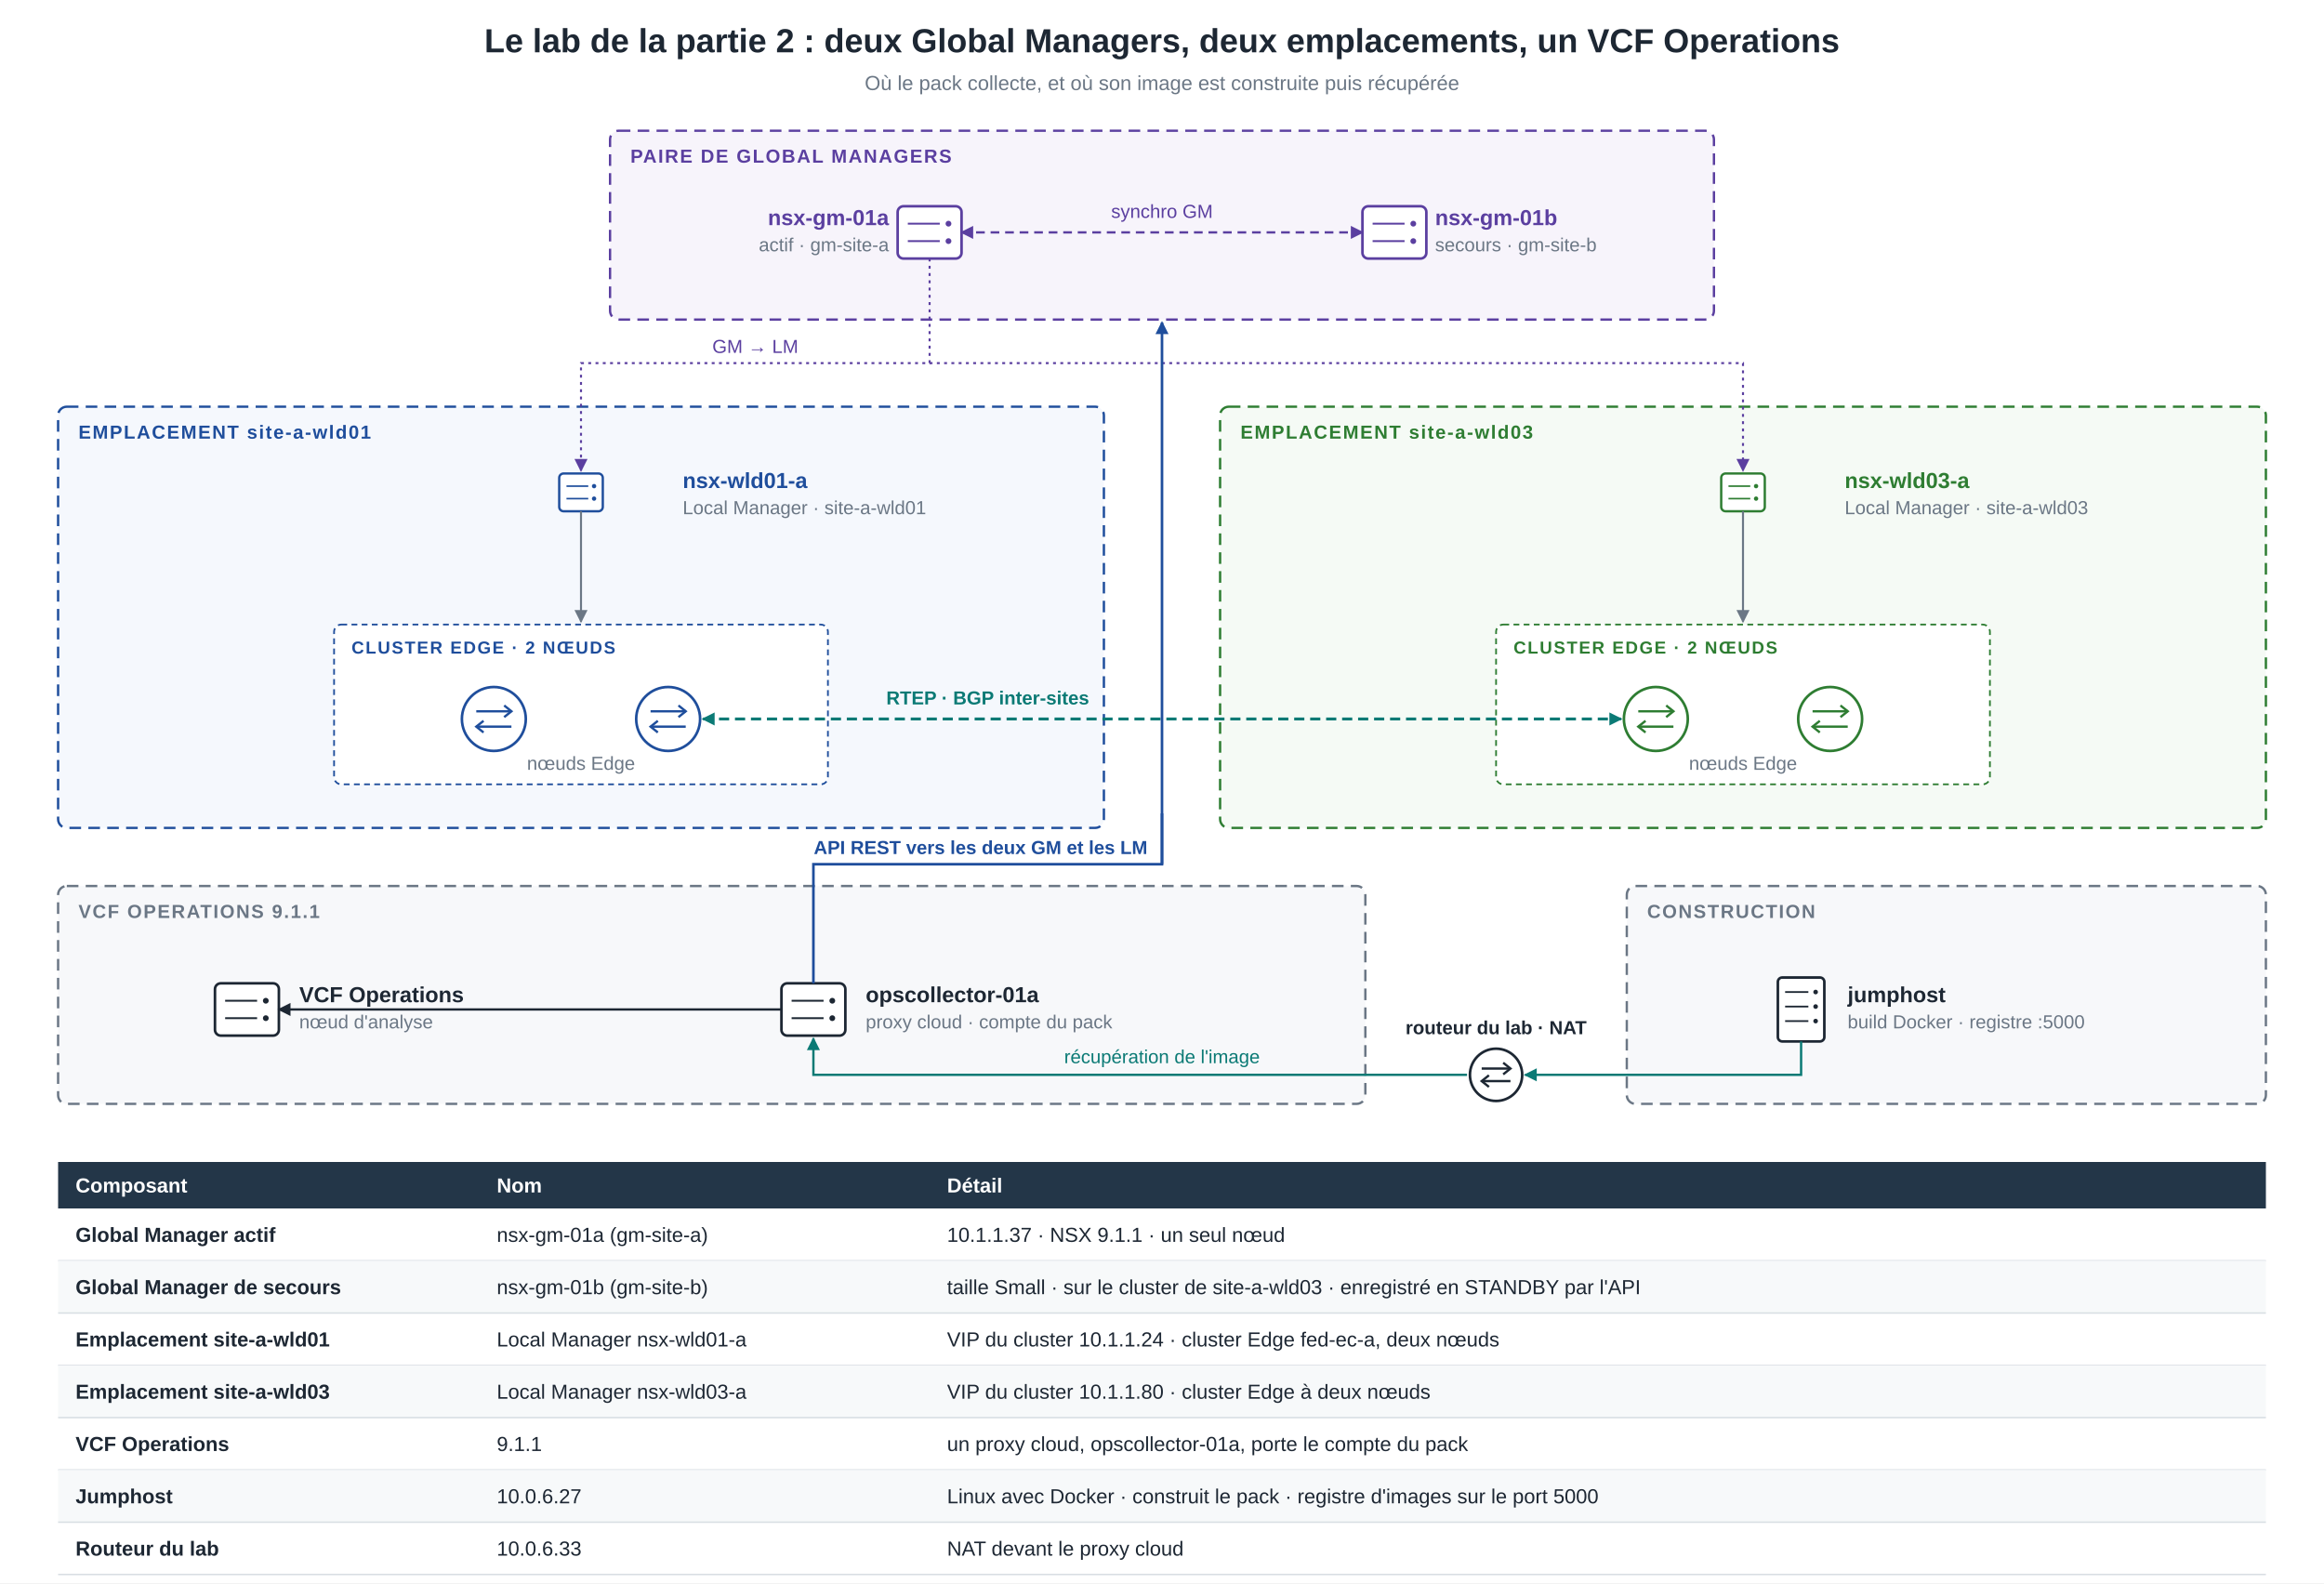
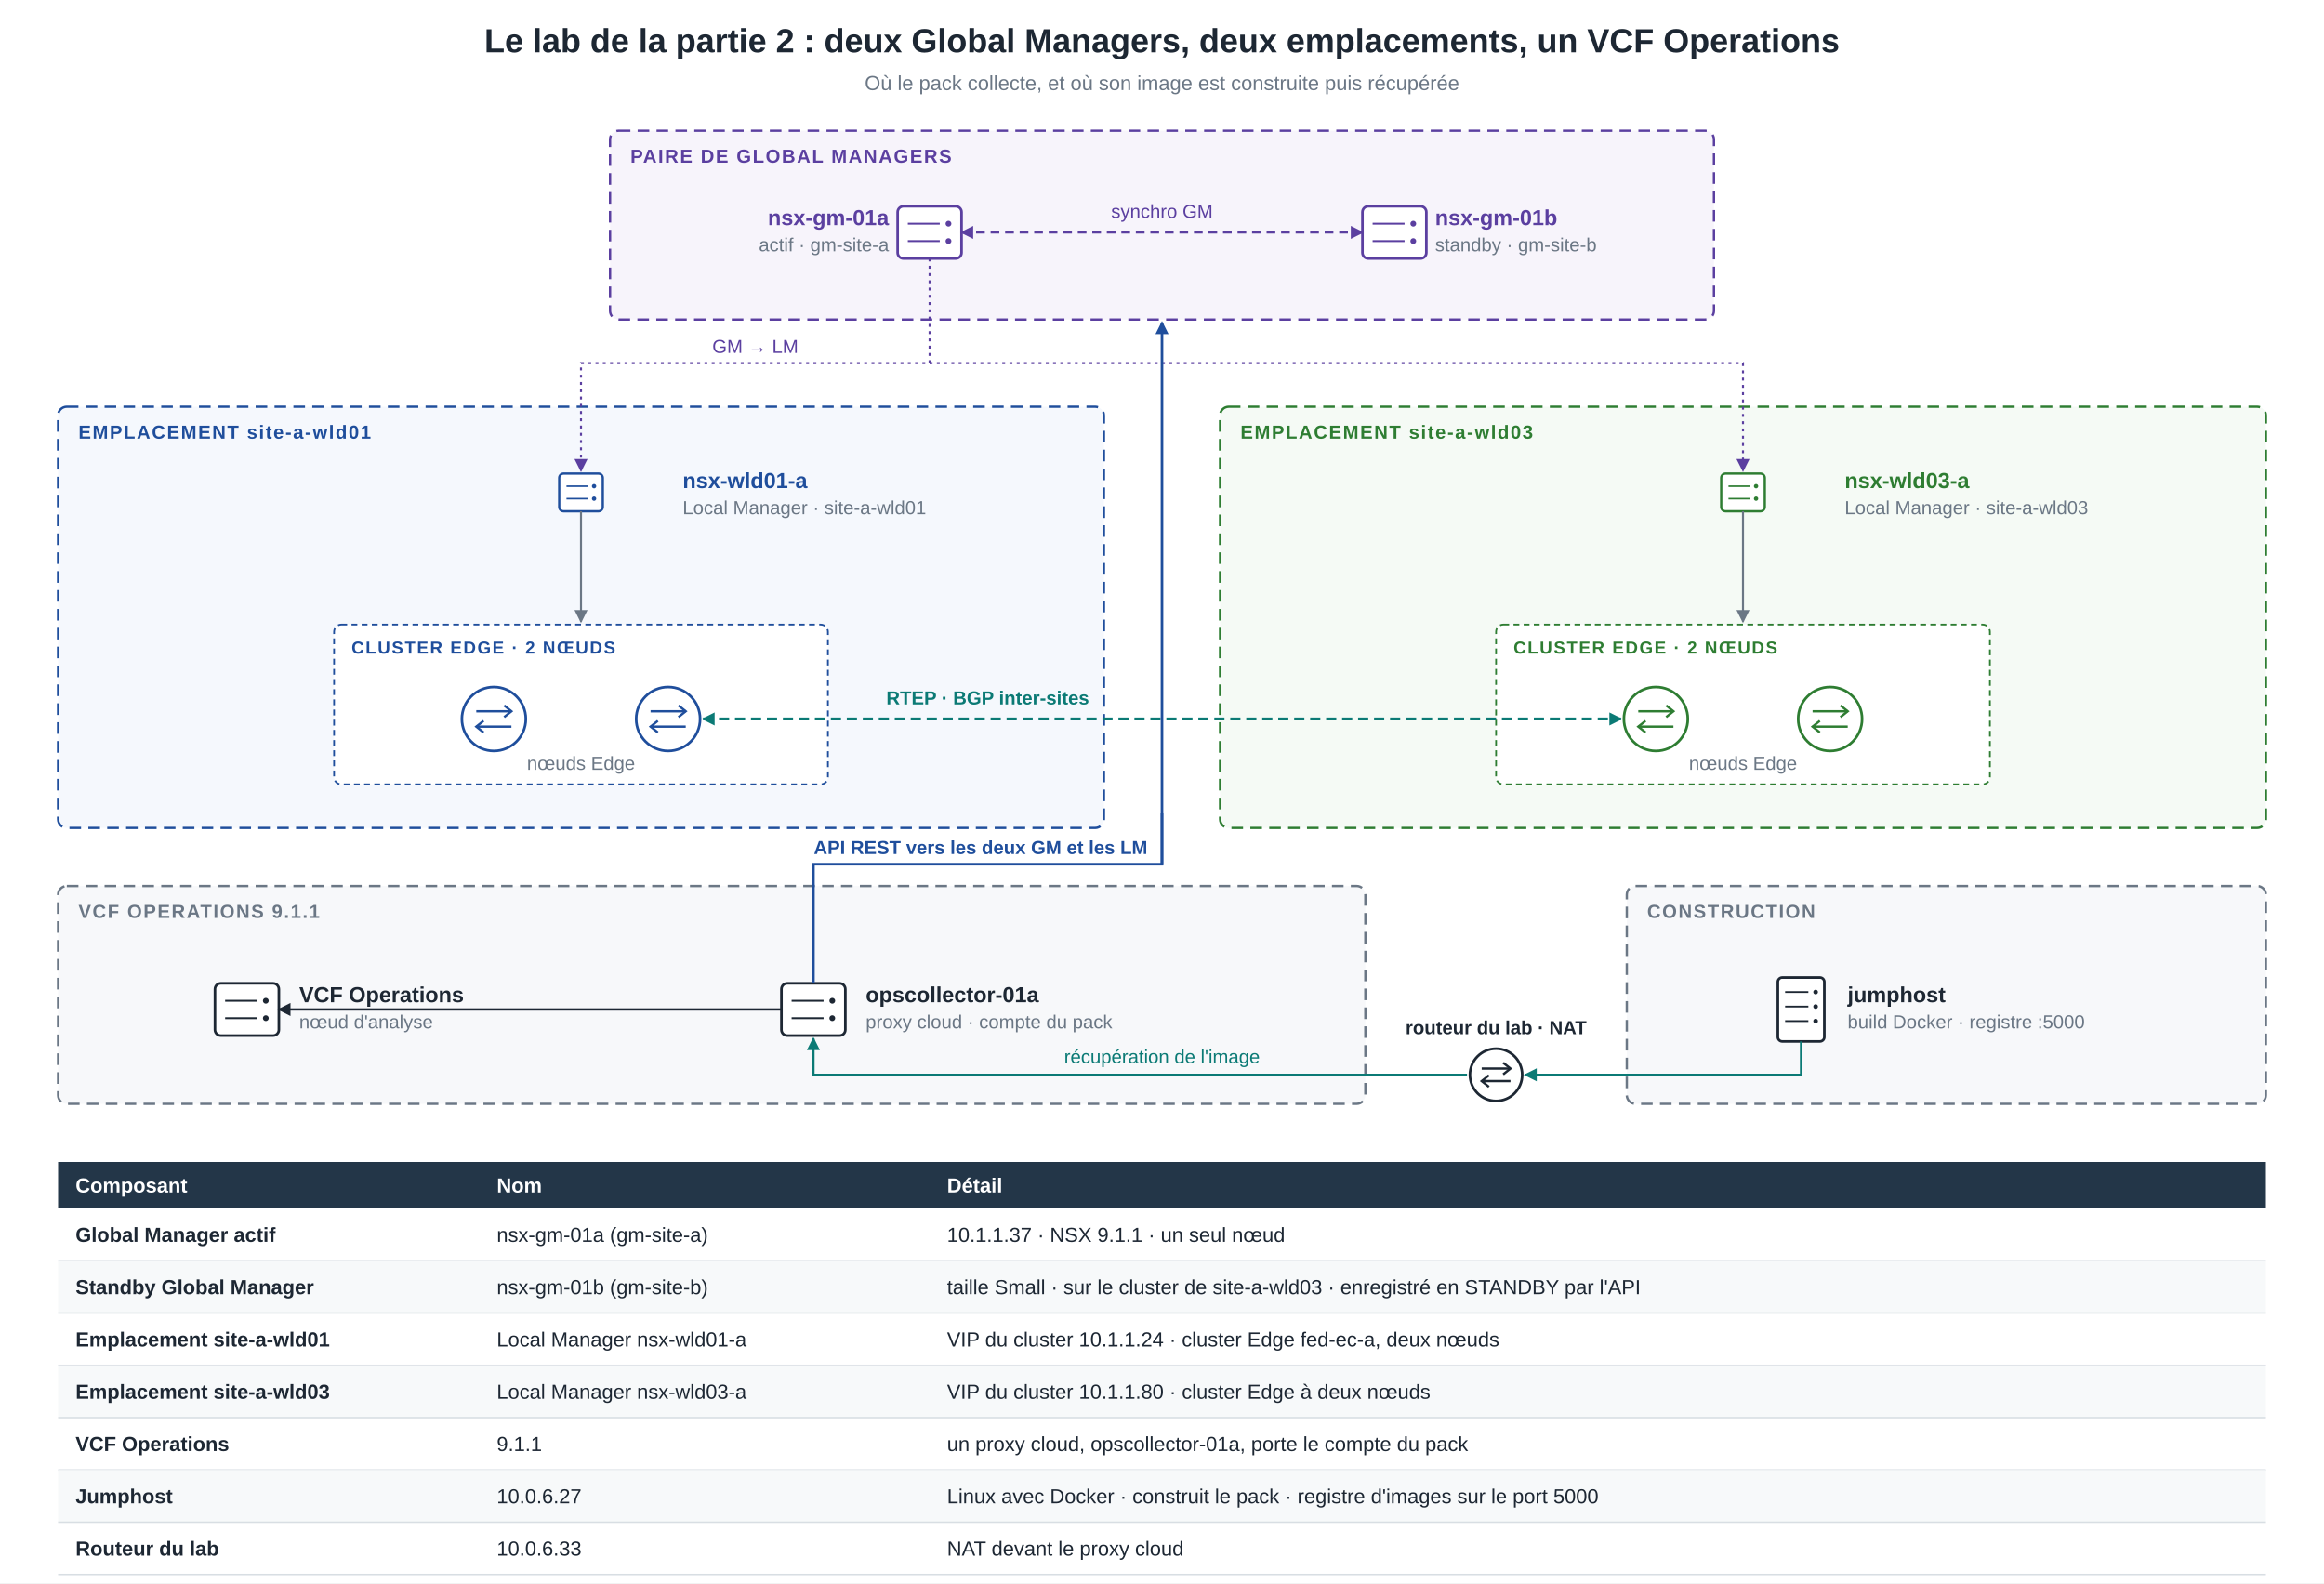
<svg xmlns="http://www.w3.org/2000/svg" width="1600" height="1090" viewBox="0 0 1600 1090" font-family="Arial, Helvetica, sans-serif" font-size="13" fill="#1d2733">
  <rect width="1600" height="1090" fill="#ffffff" />
  <defs>
    <marker id="ma" markerUnits="userSpaceOnUse" markerWidth="9" markerHeight="9" refX="8" refY="4.5" orient="auto">
      <path d="M0,0 L9,4.5 L0,9 z" fill="#1d2733" />
    </marker>
    <marker id="sa" markerUnits="userSpaceOnUse" markerWidth="9" markerHeight="9" refX="1" refY="4.5" orient="auto">
      <path d="M9,0 L0,4.5 L9,9 z" fill="#1d2733" />
    </marker>
    <marker id="mp" markerUnits="userSpaceOnUse" markerWidth="9" markerHeight="9" refX="8" refY="4.5" orient="auto">
      <path d="M0,0 L9,4.5 L0,9 z" fill="#5b3fa0" />
    </marker>
    <marker id="sp" markerUnits="userSpaceOnUse" markerWidth="9" markerHeight="9" refX="1" refY="4.5" orient="auto">
      <path d="M9,0 L0,4.5 L9,9 z" fill="#5b3fa0" />
    </marker>
    <marker id="mt" markerUnits="userSpaceOnUse" markerWidth="9" markerHeight="9" refX="8" refY="4.5" orient="auto">
      <path d="M0,0 L9,4.5 L0,9 z" fill="#0b7a75" />
    </marker>
    <marker id="st" markerUnits="userSpaceOnUse" markerWidth="9" markerHeight="9" refX="1" refY="4.5" orient="auto">
      <path d="M9,0 L0,4.5 L9,9 z" fill="#0b7a75" />
    </marker>
    <marker id="mg" markerUnits="userSpaceOnUse" markerWidth="9" markerHeight="9" refX="8" refY="4.5" orient="auto">
      <path d="M0,0 L9,4.5 L0,9 z" fill="#6b7785" />
    </marker>
    <marker id="sg" markerUnits="userSpaceOnUse" markerWidth="9" markerHeight="9" refX="1" refY="4.5" orient="auto">
      <path d="M9,0 L0,4.5 L9,9 z" fill="#6b7785" />
    </marker>
    <marker id="mb" markerUnits="userSpaceOnUse" markerWidth="9" markerHeight="9" refX="8" refY="4.5" orient="auto">
      <path d="M0,0 L9,4.5 L0,9 z" fill="#1f4e9c" />
    </marker>
    <marker id="sb" markerUnits="userSpaceOnUse" markerWidth="9" markerHeight="9" refX="1" refY="4.5" orient="auto">
      <path d="M9,0 L0,4.5 L9,9 z" fill="#1f4e9c" />
    </marker>
  </defs>
  <text x="800.0" y="36" font-size="23" fill="#1d2733" text-anchor="middle" font-weight="bold">Le lab de la partie 2 : deux Global Managers, deux emplacements, un VCF Operations</text>
  <text x="800.0" y="62" font-size="14" fill="#6b7785" text-anchor="middle">Où le pack collecte, et où son image est construite puis récupérée</text>
  <rect x="420" y="90" width="760" height="130" rx="6" fill="#f7f4fb" stroke="#5b3fa0" stroke-width="1.6" stroke-dasharray="8 5" />
  <text letter-spacing="1" x="434" y="112" font-size="13" fill="#5b3fa0" text-anchor="start" font-weight="bold">PAIRE DE GLOBAL MANAGERS</text>
  <rect x="618" y="142" width="44" height="36" rx="4" fill="#ffffff" stroke="#5b3fa0" stroke-width="1.8" />
  <line x1="625" y1="154" x2="647" y2="154" stroke="#5b3fa0" stroke-width="1.3" />
  <circle cx="653" cy="154" r="2" fill="#5b3fa0" />
  <line x1="625" y1="166" x2="647" y2="166" stroke="#5b3fa0" stroke-width="1.3" />
  <circle cx="653" cy="166" r="2" fill="#5b3fa0" />
  <text x="612" y="155" font-size="15" fill="#5b3fa0" text-anchor="end" font-weight="bold">nsx-gm-01a</text>
  <text x="612" y="173" font-size="13" fill="#6b7785" text-anchor="end">actif · gm-site-a</text>
  <rect x="938" y="142" width="44" height="36" rx="4" fill="#ffffff" stroke="#5b3fa0" stroke-width="1.8" />
  <line x1="945" y1="154" x2="967" y2="154" stroke="#5b3fa0" stroke-width="1.3" />
  <circle cx="973" cy="154" r="2" fill="#5b3fa0" />
  <line x1="945" y1="166" x2="967" y2="166" stroke="#5b3fa0" stroke-width="1.3" />
  <circle cx="973" cy="166" r="2" fill="#5b3fa0" />
  <text x="988" y="155" font-size="15" fill="#5b3fa0" text-anchor="start" font-weight="bold">nsx-gm-01b</text>
-   <text x="988" y="173" font-size="13" fill="#6b7785" text-anchor="start">secours · gm-site-b</text>
+   <text x="988" y="173" font-size="13" fill="#6b7785" text-anchor="start">standby · gm-site-b</text>
  <path d="M662,160 L938,160" fill="none" stroke="#5b3fa0" stroke-width="1.6" stroke-dasharray="6 4" marker-end="url(#mp)" marker-start="url(#sp)" />
  <text x="800" y="150" font-size="13" fill="#5b3fa0" text-anchor="middle">synchro GM</text>
  <rect x="40" y="280" width="720" height="290" rx="6" fill="#f5f8fd" stroke="#1f4e9c" stroke-width="1.6" stroke-dasharray="8 5" />
  <text letter-spacing="1" x="54" y="302" font-size="13" fill="#1f4e9c" text-anchor="start" font-weight="bold">EMPLACEMENT site-a-wld01</text>
  <rect x="840" y="280" width="720" height="290" rx="6" fill="#f5faf5" stroke="#2e7d32" stroke-width="1.6" stroke-dasharray="8 5" />
  <text letter-spacing="1" x="854" y="302" font-size="13" fill="#2e7d32" text-anchor="start" font-weight="bold">EMPLACEMENT site-a-wld03</text>
  <path d="M640,178 L640,250 L400,250 L400,324" fill="none" stroke="#5b3fa0" stroke-width="1.4" stroke-dasharray="2 3" marker-end="url(#mp)" />
  <path d="M640,250 L1200,250 L1200,324" fill="none" stroke="#5b3fa0" stroke-width="1.4" stroke-dasharray="2 3" marker-end="url(#mp)" />
  <text x="520" y="243" font-size="13" fill="#5b3fa0" text-anchor="middle">GM → LM</text>
  <rect x="385" y="326" width="30" height="26" rx="3" fill="#ffffff" stroke="#1f4e9c" stroke-width="1.6" />
  <line x1="390" y1="334.7" x2="405" y2="334.7" stroke="#1f4e9c" stroke-width="1.1" />
  <circle cx="409" cy="334.7" r="1.5" fill="#1f4e9c" />
  <line x1="390" y1="343.3" x2="405" y2="343.3" stroke="#1f4e9c" stroke-width="1.1" />
  <circle cx="409" cy="343.3" r="1.5" fill="#1f4e9c" />
  <text x="470" y="336" font-size="15" fill="#1f4e9c" text-anchor="start" font-weight="bold">nsx-wld01-a</text>
  <text x="470" y="354" font-size="13" fill="#6b7785" text-anchor="start">Local Manager · site-a-wld01</text>
  <path d="M400,352 L400,428" fill="none" stroke="#6b7785" stroke-width="1.4" marker-end="url(#mg)" />
  <rect x="1185" y="326" width="30" height="26" rx="3" fill="#ffffff" stroke="#2e7d32" stroke-width="1.6" />
  <line x1="1190" y1="334.7" x2="1205" y2="334.7" stroke="#2e7d32" stroke-width="1.1" />
  <circle cx="1209" cy="334.7" r="1.5" fill="#2e7d32" />
  <line x1="1190" y1="343.3" x2="1205" y2="343.3" stroke="#2e7d32" stroke-width="1.1" />
  <circle cx="1209" cy="343.3" r="1.5" fill="#2e7d32" />
  <text x="1270" y="336" font-size="15" fill="#2e7d32" text-anchor="start" font-weight="bold">nsx-wld03-a</text>
  <text x="1270" y="354" font-size="13" fill="#6b7785" text-anchor="start">Local Manager · site-a-wld03</text>
  <path d="M1200,352 L1200,428" fill="none" stroke="#6b7785" stroke-width="1.4" marker-end="url(#mg)" />
  <rect x="230" y="430" width="340" height="110" rx="5" fill="#ffffff" stroke="#1f4e9c" stroke-width="1.2" stroke-dasharray="4 3" />
  <text letter-spacing="1" x="242" y="450" font-size="12" fill="#1f4e9c" text-anchor="start" font-weight="bold">CLUSTER EDGE · 2 NŒUDS</text>
  <circle cx="340" cy="495" r="22" fill="#ffffff" stroke="#1f4e9c" stroke-width="1.8" />
  <line x1="327.9" y1="489.72" x2="352.1" y2="489.72" stroke="#1f4e9c" stroke-width="1.6" />
  <path d="M347.1,485.72 L352.1,489.72 L347.1,493.72" fill="none" stroke="#1f4e9c" stroke-width="1.6" />
  <line x1="327.9" y1="500.28" x2="352.1" y2="500.28" stroke="#1f4e9c" stroke-width="1.6" />
  <path d="M332.9,496.28 L327.9,500.28 L332.9,504.28" fill="none" stroke="#1f4e9c" stroke-width="1.6" />
  <circle cx="460" cy="495" r="22" fill="#ffffff" stroke="#1f4e9c" stroke-width="1.8" />
  <line x1="447.9" y1="489.72" x2="472.1" y2="489.72" stroke="#1f4e9c" stroke-width="1.6" />
  <path d="M467.1,485.72 L472.1,489.72 L467.1,493.72" fill="none" stroke="#1f4e9c" stroke-width="1.6" />
  <line x1="447.9" y1="500.28" x2="472.1" y2="500.28" stroke="#1f4e9c" stroke-width="1.6" />
  <path d="M452.9,496.28 L447.9,500.28 L452.9,504.28" fill="none" stroke="#1f4e9c" stroke-width="1.6" />
  <text x="400" y="530" font-size="13" fill="#6b7785" text-anchor="middle">nœuds Edge</text>
  <rect x="1030" y="430" width="340" height="110" rx="5" fill="#ffffff" stroke="#2e7d32" stroke-width="1.2" stroke-dasharray="4 3" />
  <text letter-spacing="1" x="1042" y="450" font-size="12" fill="#2e7d32" text-anchor="start" font-weight="bold">CLUSTER EDGE · 2 NŒUDS</text>
  <circle cx="1140" cy="495" r="22" fill="#ffffff" stroke="#2e7d32" stroke-width="1.8" />
  <line x1="1127.9" y1="489.72" x2="1152.1" y2="489.72" stroke="#2e7d32" stroke-width="1.6" />
  <path d="M1147.1,485.72 L1152.1,489.72 L1147.1,493.72" fill="none" stroke="#2e7d32" stroke-width="1.6" />
  <line x1="1127.9" y1="500.28" x2="1152.1" y2="500.28" stroke="#2e7d32" stroke-width="1.6" />
  <path d="M1132.9,496.28 L1127.9,500.28 L1132.9,504.28" fill="none" stroke="#2e7d32" stroke-width="1.6" />
  <circle cx="1260" cy="495" r="22" fill="#ffffff" stroke="#2e7d32" stroke-width="1.8" />
  <line x1="1247.9" y1="489.72" x2="1272.1" y2="489.72" stroke="#2e7d32" stroke-width="1.6" />
  <path d="M1267.1,485.72 L1272.1,489.72 L1267.1,493.72" fill="none" stroke="#2e7d32" stroke-width="1.6" />
  <line x1="1247.9" y1="500.28" x2="1272.1" y2="500.28" stroke="#2e7d32" stroke-width="1.6" />
  <path d="M1252.9,496.28 L1247.9,500.28 L1252.9,504.28" fill="none" stroke="#2e7d32" stroke-width="1.6" />
  <text x="1200" y="530" font-size="13" fill="#6b7785" text-anchor="middle">nœuds Edge</text>
  <path d="M484,495 L1116,495" fill="none" stroke="#0b7a75" stroke-width="2" stroke-dasharray="7 4" marker-end="url(#mt)" marker-start="url(#st)" />
  <text x="680" y="485" font-size="13" fill="#0b7a75" text-anchor="middle" font-weight="bold">RTEP · BGP inter-sites</text>
  <rect x="40" y="610" width="900" height="150" rx="6" fill="#f7f8fa" stroke="#6b7785" stroke-width="1.6" stroke-dasharray="8 5" />
  <text letter-spacing="1" x="54" y="632" font-size="13" fill="#6b7785" text-anchor="start" font-weight="bold">VCF OPERATIONS 9.1.1</text>
  <rect x="148" y="677" width="44" height="36" rx="4" fill="#ffffff" stroke="#1d2733" stroke-width="1.8" />
  <line x1="155" y1="689" x2="177" y2="689" stroke="#1d2733" stroke-width="1.3" />
  <circle cx="183" cy="689" r="2" fill="#1d2733" />
  <line x1="155" y1="701" x2="177" y2="701" stroke="#1d2733" stroke-width="1.3" />
  <circle cx="183" cy="701" r="2" fill="#1d2733" />
  <text x="206" y="690" font-size="15" fill="#1d2733" text-anchor="start" font-weight="bold">VCF Operations</text>
  <text x="206" y="708" font-size="13" fill="#6b7785" text-anchor="start">nœud d'analyse</text>
  <rect x="538" y="677" width="44" height="36" rx="4" fill="#ffffff" stroke="#1d2733" stroke-width="1.8" />
  <line x1="545" y1="689" x2="567" y2="689" stroke="#1d2733" stroke-width="1.3" />
  <circle cx="573" cy="689" r="2" fill="#1d2733" />
  <line x1="545" y1="701" x2="567" y2="701" stroke="#1d2733" stroke-width="1.3" />
  <circle cx="573" cy="701" r="2" fill="#1d2733" />
  <text x="596" y="690" font-size="15" fill="#1d2733" text-anchor="start" font-weight="bold">opscollector-01a</text>
  <text x="596" y="708" font-size="13" fill="#6b7785" text-anchor="start">proxy cloud · compte du pack</text>
  <path d="M538,695 L192,695" fill="none" stroke="#1d2733" stroke-width="1.6" marker-end="url(#ma)" />
  <path d="M560,677 L560,595 L800,595 L800,222" fill="none" stroke="#1f4e9c" stroke-width="1.8" marker-end="url(#mb)" />
  <path d="M800,595 L800,560" fill="none" stroke="#1f4e9c" stroke-width="1.8" />
  <text x="790" y="588" font-size="13" fill="#1f4e9c" text-anchor="end" font-weight="bold">API REST vers les deux GM et les LM</text>
  <circle cx="1030" cy="740" r="18" fill="#ffffff" stroke="#1d2733" stroke-width="1.8" />
  <line x1="1020.1" y1="735.68" x2="1039.9" y2="735.68" stroke="#1d2733" stroke-width="1.6" />
  <path d="M1034.9,731.68 L1039.9,735.68 L1034.9,739.68" fill="none" stroke="#1d2733" stroke-width="1.6" />
  <line x1="1020.1" y1="744.32" x2="1039.9" y2="744.32" stroke="#1d2733" stroke-width="1.6" />
  <path d="M1025.1,740.32 L1020.1,744.32 L1025.1,748.32" fill="none" stroke="#1d2733" stroke-width="1.6" />
  <text x="1030" y="712" font-size="13" fill="#1d2733" text-anchor="middle" font-weight="bold">routeur du lab · NAT</text>
  <rect x="1120" y="610" width="440" height="150" rx="6" fill="#f7f8fa" stroke="#6b7785" stroke-width="1.6" stroke-dasharray="8 5" />
  <text letter-spacing="1" x="1134" y="632" font-size="13" fill="#6b7785" text-anchor="start" font-weight="bold">CONSTRUCTION</text>
  <rect x="1224" y="673" width="32" height="44" rx="3" fill="#ffffff" stroke="#1d2733" stroke-width="1.8" />
  <line x1="1229" y1="683" x2="1245" y2="683" stroke="#1d2733" stroke-width="1.2" />
  <circle cx="1250" cy="683" r="1.6" fill="#1d2733" />
  <line x1="1229" y1="693" x2="1245" y2="693" stroke="#1d2733" stroke-width="1.2" />
  <circle cx="1250" cy="693" r="1.6" fill="#1d2733" />
  <line x1="1229" y1="703" x2="1245" y2="703" stroke="#1d2733" stroke-width="1.2" />
  <circle cx="1250" cy="703" r="1.6" fill="#1d2733" />
  <text x="1272" y="690" font-size="15" fill="#1d2733" text-anchor="start" font-weight="bold">jumphost</text>
  <text x="1272" y="708" font-size="13" fill="#6b7785" text-anchor="start">build Docker · registre :5000</text>
  <path d="M1240,717 L1240,740 L1050,740" fill="none" stroke="#0b7a75" stroke-width="1.6" marker-end="url(#mt)" />
  <path d="M1010,740 L560,740 L560,715" fill="none" stroke="#0b7a75" stroke-width="1.6" marker-end="url(#mt)" />
  <text x="800" y="732" font-size="13" fill="#0b7a75" text-anchor="middle">récupération de l'image</text>
  <rect x="40" y="800" width="1520" height="32" fill="#233648" />
  <text x="52" y="821" font-size="14" fill="#ffffff" text-anchor="start" font-weight="bold">Composant</text>
  <text x="342" y="821" font-size="14" fill="#ffffff" text-anchor="start" font-weight="bold">Nom</text>
  <text x="652" y="821" font-size="14" fill="#ffffff" text-anchor="start" font-weight="bold">Détail</text>
  <line x1="40" y1="868" x2="1560" y2="868" stroke="#d8dee3" />
  <text x="52" y="855" font-size="14" fill="#1d2733" text-anchor="start" font-weight="bold">Global Manager actif</text>
  <text x="342" y="855" font-size="14" fill="#1d2733" text-anchor="start">nsx-gm-01a (gm-site-a)</text>
  <text x="652" y="855" font-size="14" fill="#1d2733" text-anchor="start">10.1.1.37 · NSX 9.1.1 · un seul nœud</text>
  <rect x="40" y="868" width="1520" height="36" fill="#f7f9fa" />
  <line x1="40" y1="904" x2="1560" y2="904" stroke="#d8dee3" />
-   <text x="52" y="891" font-size="14" fill="#1d2733" text-anchor="start" font-weight="bold">Global Manager de secours</text>
+   <text x="52" y="891" font-size="14" fill="#1d2733" text-anchor="start" font-weight="bold">Standby Global Manager</text>
  <text x="342" y="891" font-size="14" fill="#1d2733" text-anchor="start">nsx-gm-01b (gm-site-b)</text>
  <text x="652" y="891" font-size="14" fill="#1d2733" text-anchor="start">taille Small · sur le cluster de site-a-wld03 · enregistré en STANDBY par l'API</text>
  <line x1="40" y1="940" x2="1560" y2="940" stroke="#d8dee3" />
  <text x="52" y="927" font-size="14" fill="#1d2733" text-anchor="start" font-weight="bold">Emplacement site-a-wld01</text>
  <text x="342" y="927" font-size="14" fill="#1d2733" text-anchor="start">Local Manager nsx-wld01-a</text>
  <text x="652" y="927" font-size="14" fill="#1d2733" text-anchor="start">VIP du cluster 10.1.1.24 · cluster Edge fed-ec-a, deux nœuds</text>
  <rect x="40" y="940" width="1520" height="36" fill="#f7f9fa" />
  <line x1="40" y1="976" x2="1560" y2="976" stroke="#d8dee3" />
  <text x="52" y="963" font-size="14" fill="#1d2733" text-anchor="start" font-weight="bold">Emplacement site-a-wld03</text>
  <text x="342" y="963" font-size="14" fill="#1d2733" text-anchor="start">Local Manager nsx-wld03-a</text>
  <text x="652" y="963" font-size="14" fill="#1d2733" text-anchor="start">VIP du cluster 10.1.1.80 · cluster Edge à deux nœuds</text>
  <line x1="40" y1="1012" x2="1560" y2="1012" stroke="#d8dee3" />
  <text x="52" y="999" font-size="14" fill="#1d2733" text-anchor="start" font-weight="bold">VCF Operations</text>
  <text x="342" y="999" font-size="14" fill="#1d2733" text-anchor="start">9.1.1</text>
  <text x="652" y="999" font-size="14" fill="#1d2733" text-anchor="start">un proxy cloud, opscollector-01a, porte le compte du pack</text>
  <rect x="40" y="1012" width="1520" height="36" fill="#f7f9fa" />
  <line x1="40" y1="1048" x2="1560" y2="1048" stroke="#d8dee3" />
  <text x="52" y="1035" font-size="14" fill="#1d2733" text-anchor="start" font-weight="bold">Jumphost</text>
  <text x="342" y="1035" font-size="14" fill="#1d2733" text-anchor="start">10.0.6.27</text>
  <text x="652" y="1035" font-size="14" fill="#1d2733" text-anchor="start">Linux avec Docker · construit le pack · registre d'images sur le port 5000</text>
  <line x1="40" y1="1084" x2="1560" y2="1084" stroke="#d8dee3" />
  <text x="52" y="1071" font-size="14" fill="#1d2733" text-anchor="start" font-weight="bold">Routeur du lab</text>
  <text x="342" y="1071" font-size="14" fill="#1d2733" text-anchor="start">10.0.6.33</text>
  <text x="652" y="1071" font-size="14" fill="#1d2733" text-anchor="start">NAT devant le proxy cloud</text>
</svg>
